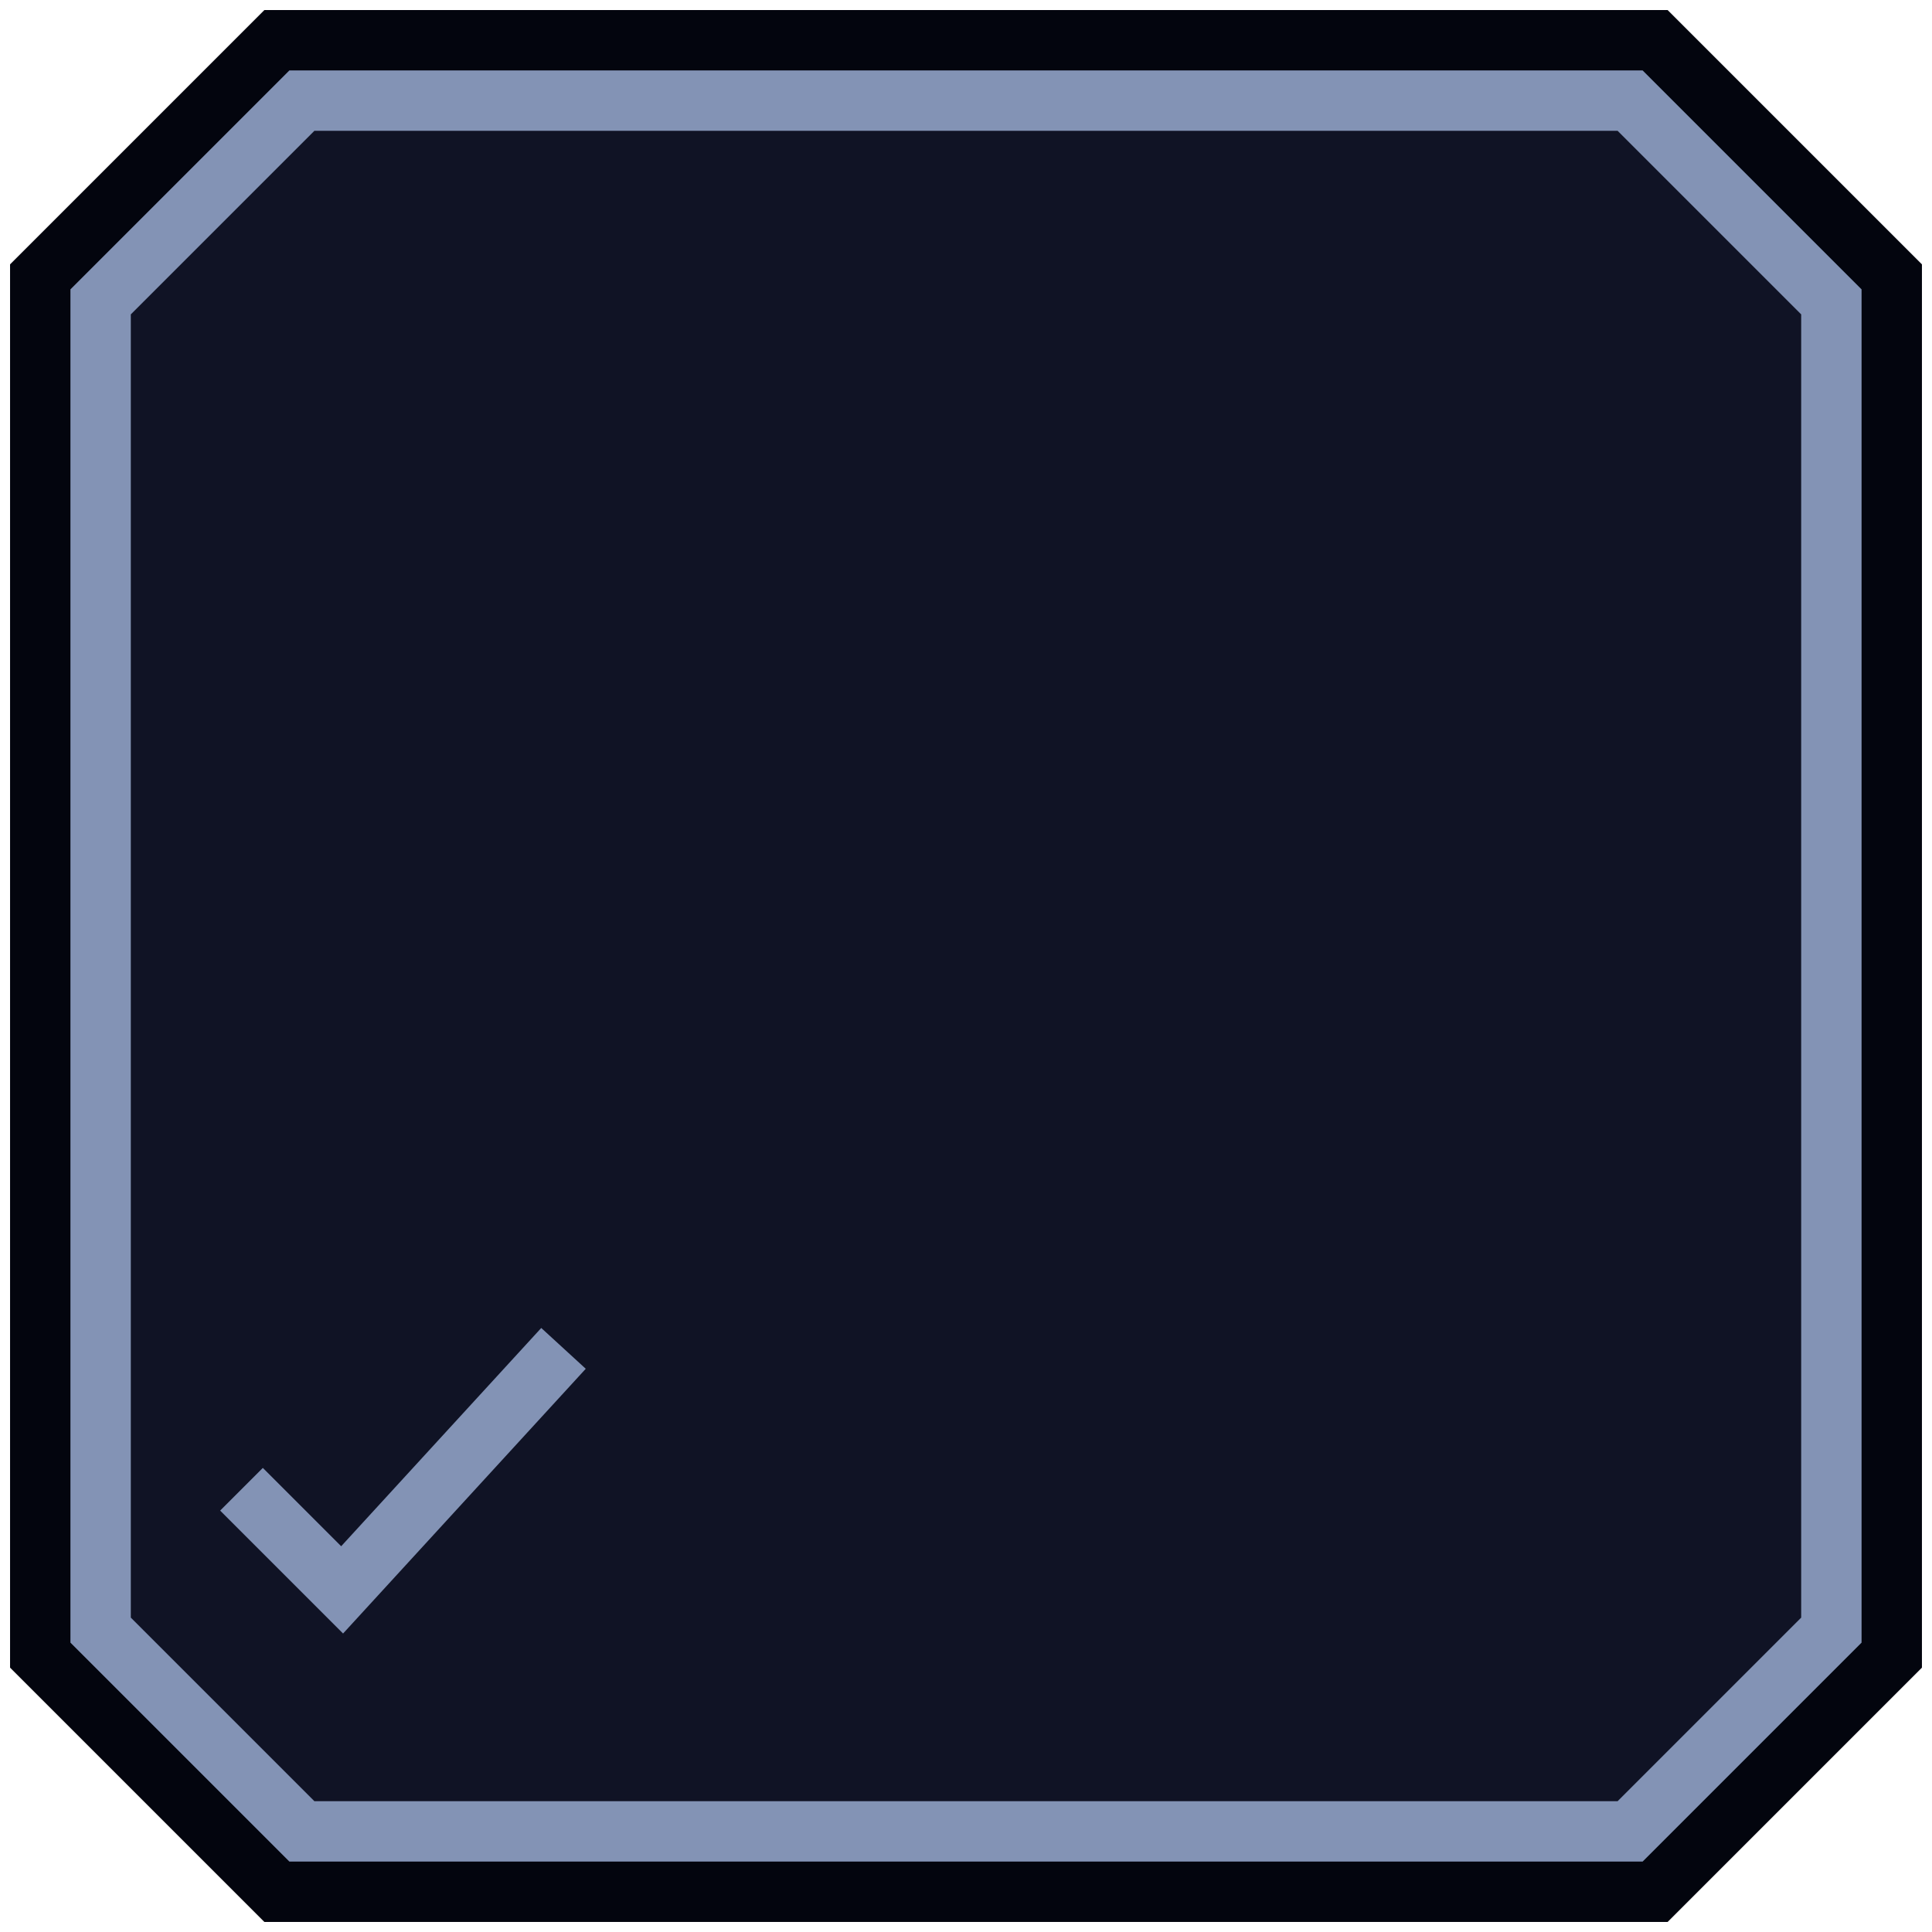
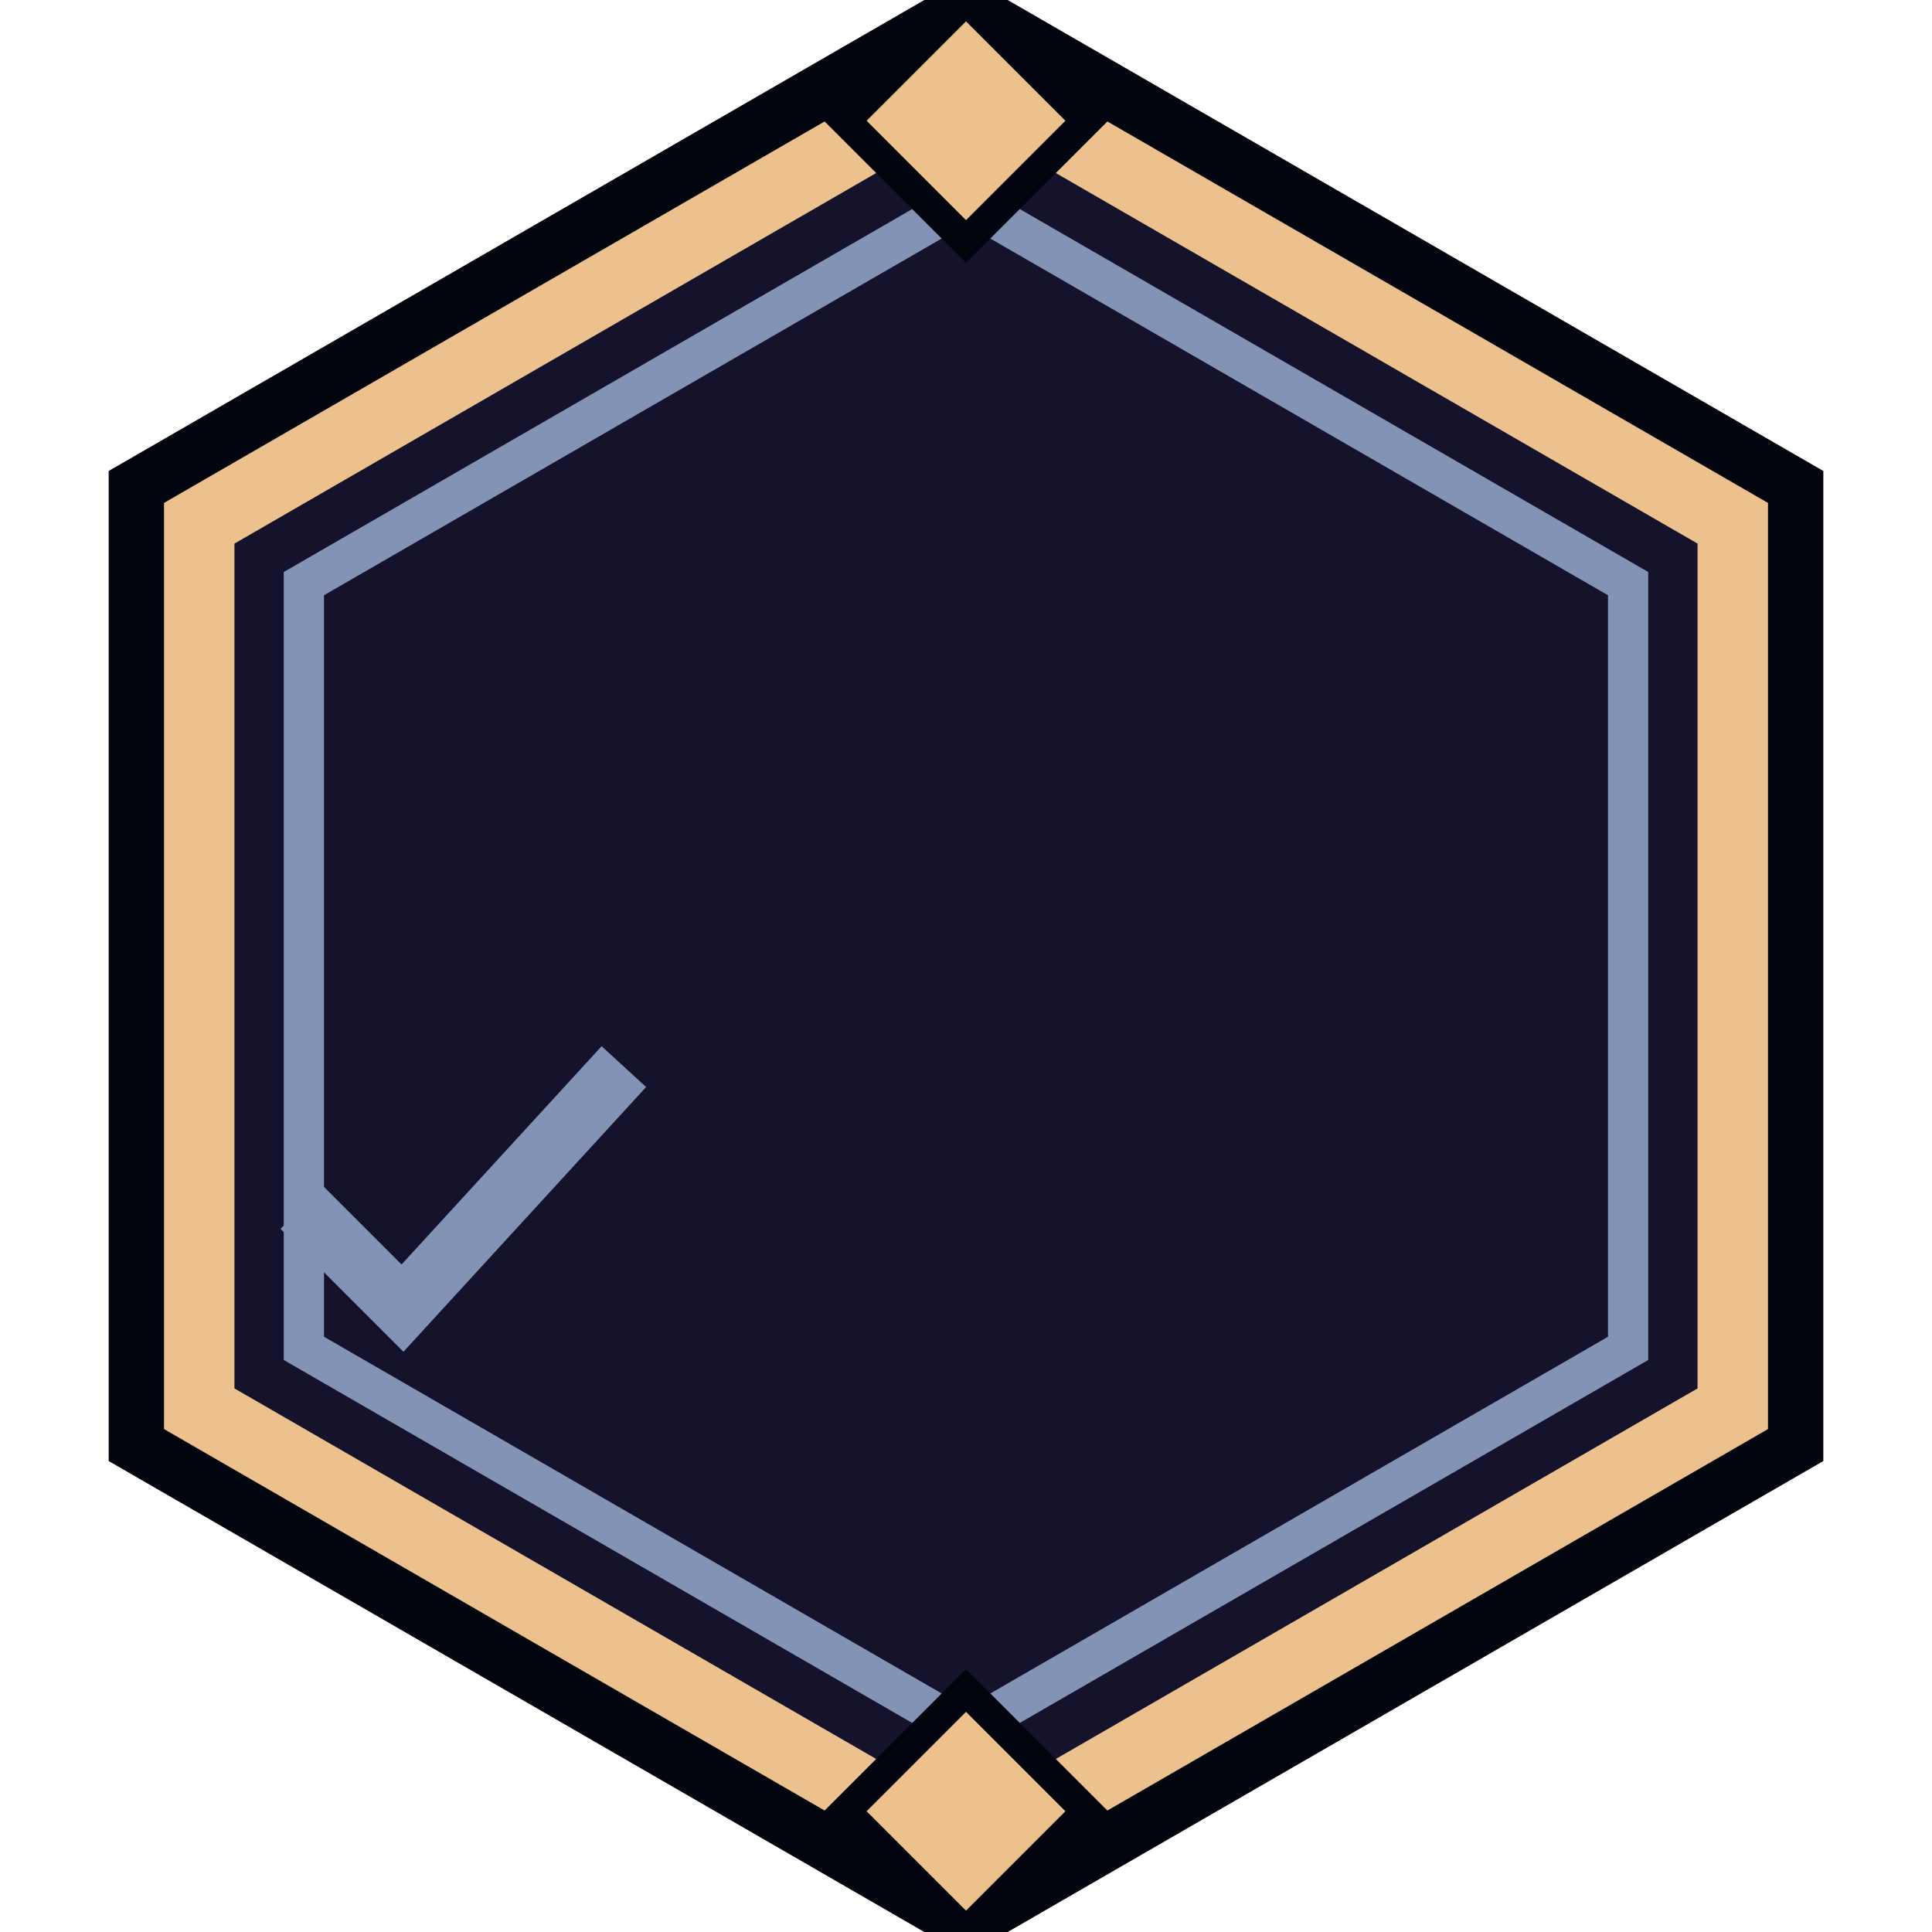
<svg xmlns="http://www.w3.org/2000/svg" width="96" height="96" viewBox="0 0 96 96">
-   <polygon points="15,5 81,5 91,15 91,81 81,91 15,91 5,81 5,15" fill="#080b18" stroke="#03050e" stroke-width="9" />
-   <polygon points="15,5 81,5 91,15 91,81 81,91 15,91 5,81 5,15" fill="#101325" stroke="#8393b5" stroke-width="3" />
-   <path d="M12 74l5 5 11-12" fill="none" stroke="#8393b5" stroke-width="3" />
+   <polygon points="48.0,4.0 86.1,26.0 86.1,70.0 48.0,92.0 9.9,70.0 9.9,26.0" fill="#080b18" stroke="#03050e" stroke-width="9" />
+   <polygon points="48.0,4.0 86.1,26.0 86.1,70.0 48.0,92.0 9.9,70.0 9.9,26.0" fill="#15122b" stroke="#edc18d" stroke-width="3.5" />
+   <polygon points="48.0,10.0 80.9,29.0 80.9,67.0 48.0,86.0 15.1,67.0 15.1,29.0" fill="none" stroke="#8393b5" stroke-width="2" />
+   <polygon points="48,0 54,6 48,12 42,6" fill="#edc18d" stroke="#03050e" stroke-width="1.5" />
+   <polygon points="48,84 54,90 48,96 42,90" fill="#edc18d" stroke="#03050e" stroke-width="1.5" />
+   <path d="M15 60l5 5 11-12" fill="none" stroke="#8393b5" stroke-width="3" />
</svg>
